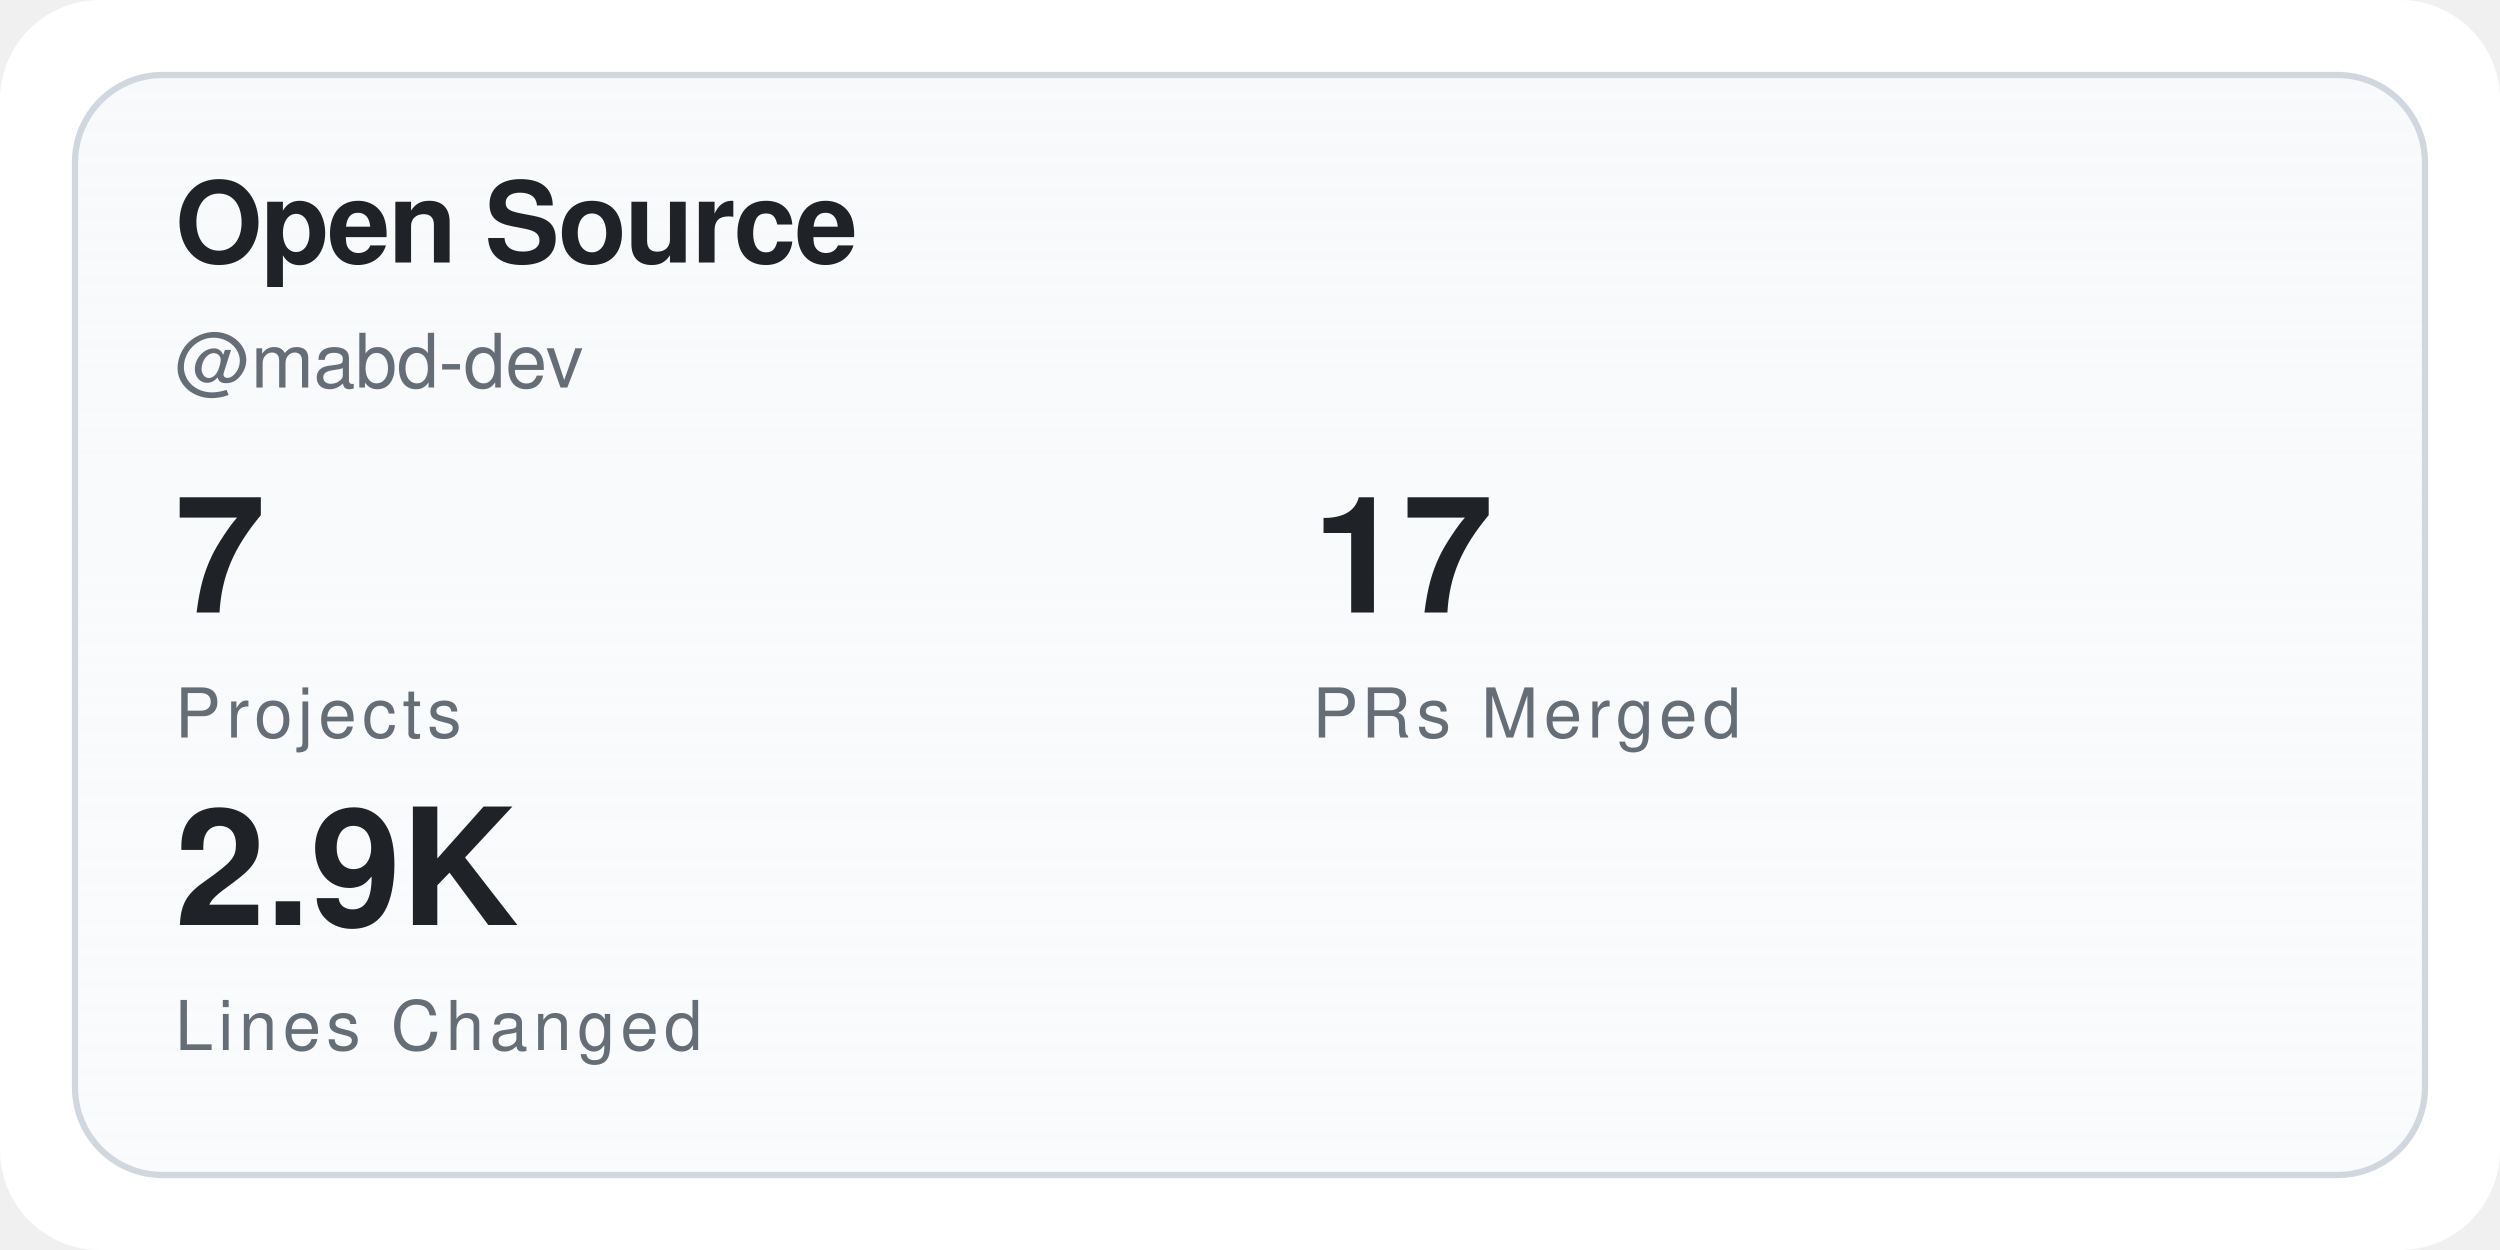
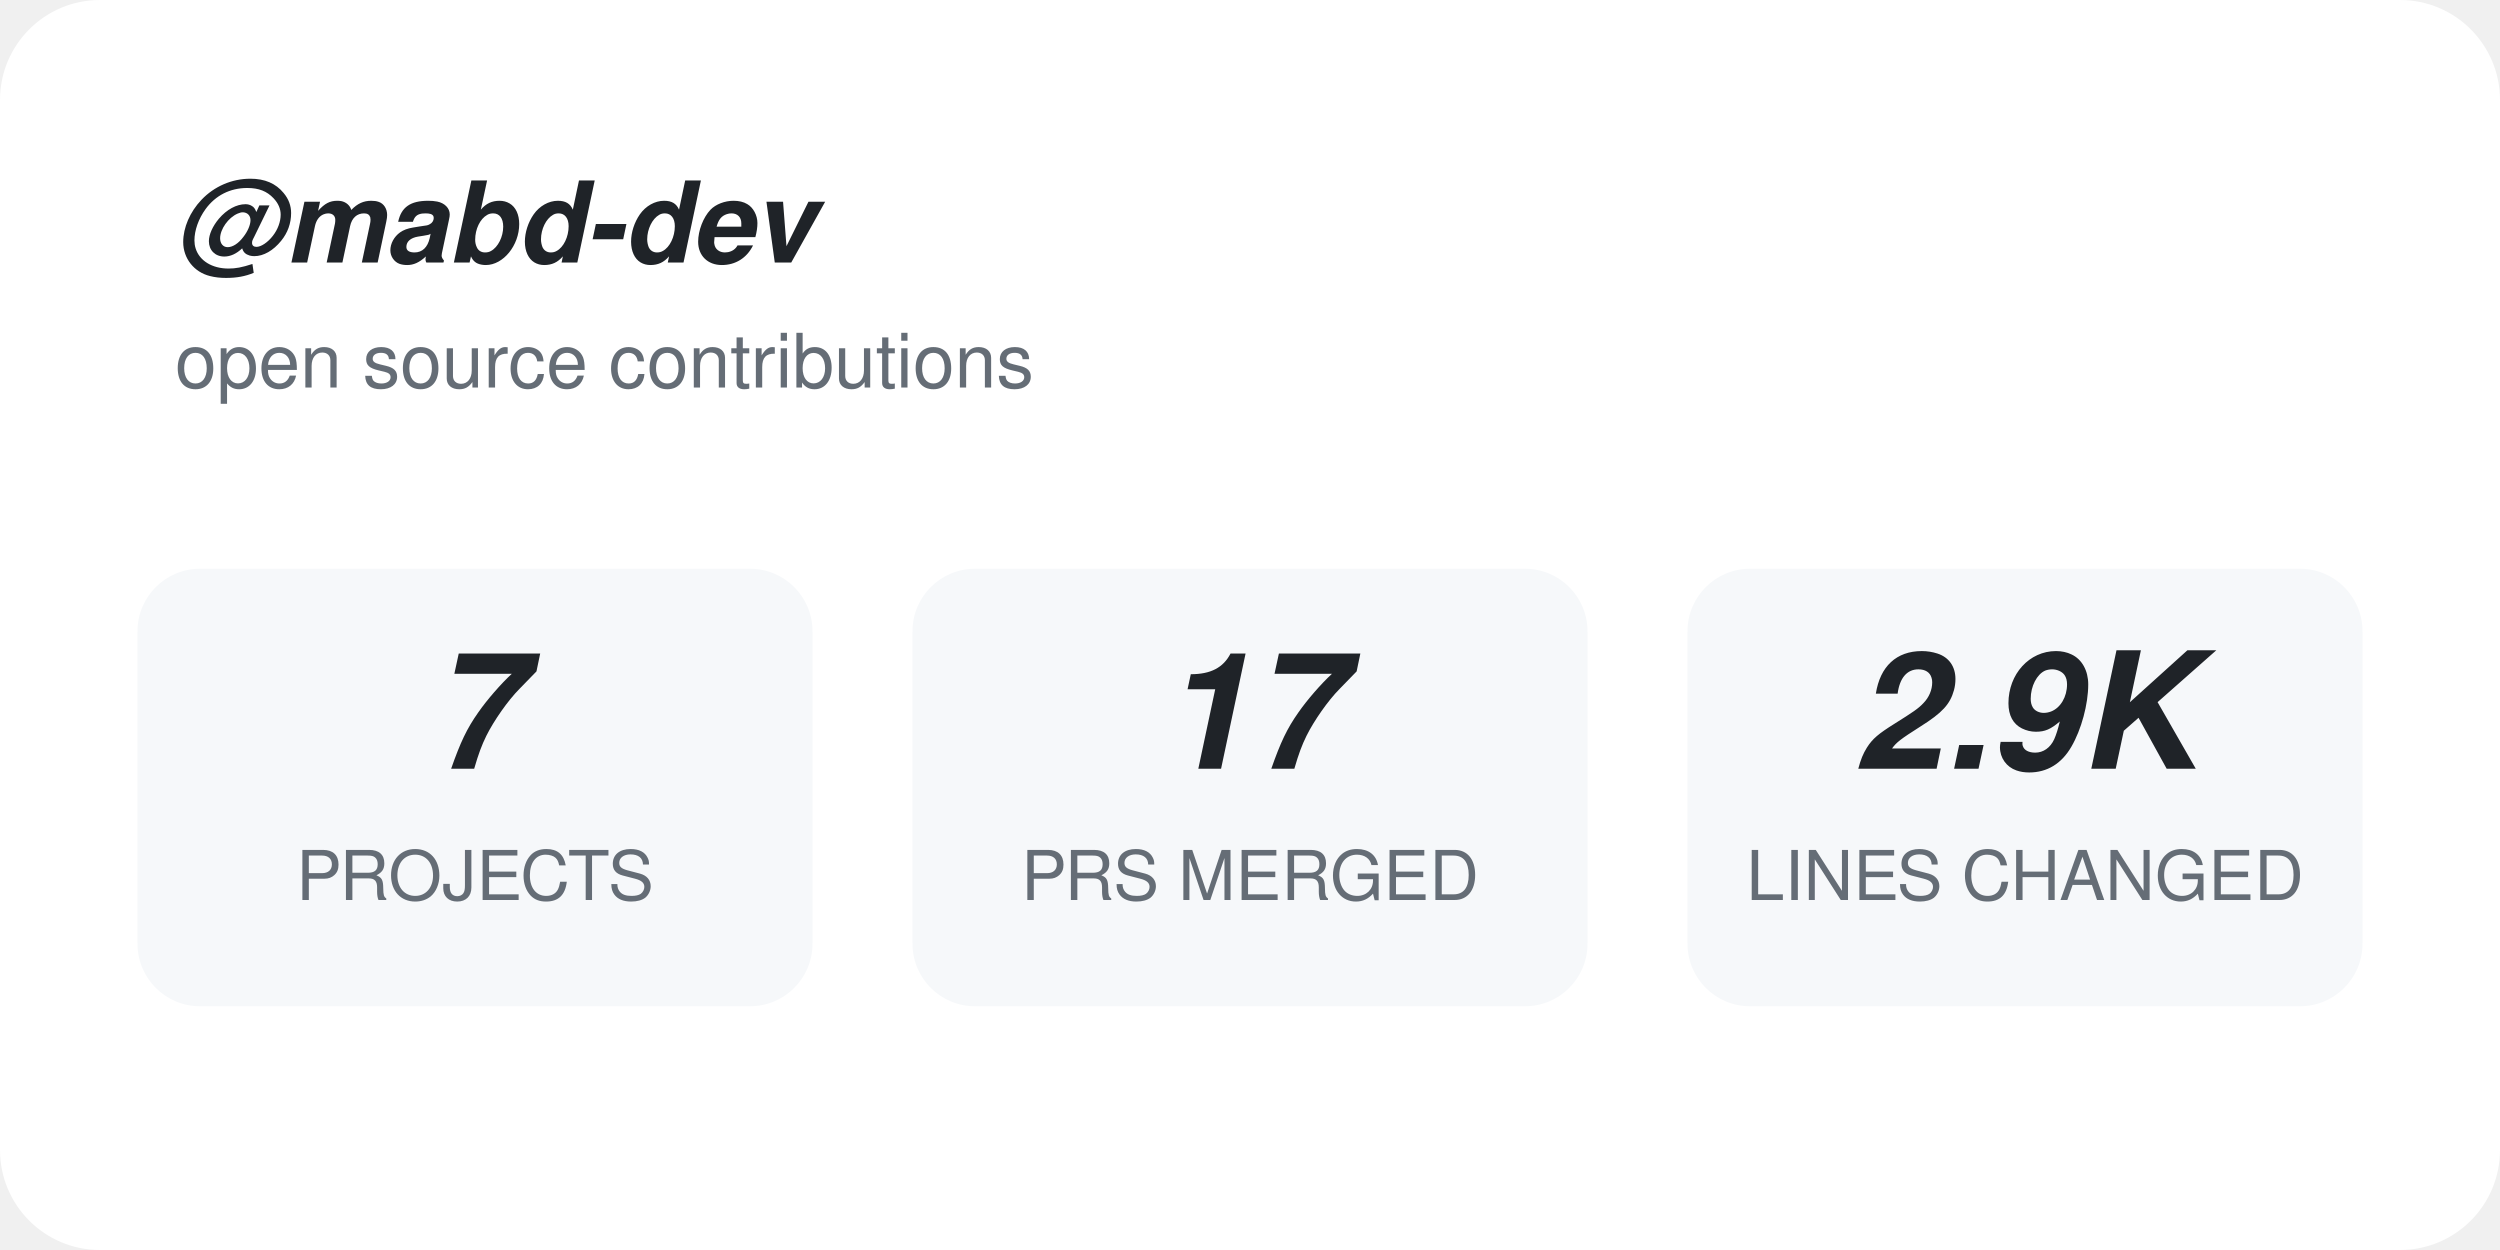
<svg xmlns="http://www.w3.org/2000/svg" width="400" height="200" viewBox="0 0 400 200" role="img" aria-label="Open Source Contribution Summary">
  <defs>
    <style>
      text {
        font-family: system-ui, -apple-system, BlinkMacSystemFont,
                     "Segoe UI", Helvetica, Arial, sans-serif;
      }
- 
      .bg {
        fill: #ffffff;
      }
- 
      .card {
-         fill: url(#cardGradient);
-         stroke: #d0d7de;
-         stroke-width: 1;
-         rx: 14;
+         fill: #f6f8fa;
      }
- 
-       .title {
+       .username {
        font-size: 18px;
-         font-weight: 800;
+         font-style: italic;
+         font-weight: 700;
        fill: #1f2328;
-         letter-spacing: -0.3px;
      }
- 
      .subtitle {
        font-size: 12px;
        fill: #656d76;
      }
- 
-       .label {
+       .stat-value {
+         font-size: 26px;
+         font-style: italic;
+         font-weight: 700;
+         fill: #1f2328;
+       }
+       .stat-label {
        font-size: 11px;
-         text-transform: uppercase;
-         letter-spacing: 0.08em;
        fill: #656d76;
      }
- 
-       .value {
-         font-size: 26px;
-         font-weight: 800;
-         fill: #1f2328;
-       }
    </style>
-     <linearGradient id="cardGradient" x1="0" y1="0" x2="0" y2="1">
-       <stop offset="0%" stop-color="#f6f8fa" stop-opacity="0.8" />
-       <stop offset="100%" stop-color="#f6f8fa" stop-opacity="0.6" />
-     </linearGradient>
  </defs>
-   <rect class="bg" x="0" y="0" width="400" height="200" rx="16" />
-   <rect class="card" x="12" y="12" width="376" height="176" />
-   <text class="title" x="28" y="42">Open Source</text>
-   <text class="subtitle" x="28" y="62">@mabd-dev</text>
-   <g transform="translate(28, 98)">
-     <text class="value">7</text>
-     <text class="label" y="20">Projects</text>
-   </g>
-   <g transform="translate(210, 98)">
-     <text class="value">17</text>
-     <text class="label" y="20">PRs Merged</text>
-   </g>
-   <g transform="translate(28, 148)">
-     <text class="value">2.9K</text>
-     <text class="label" y="20">Lines Changed</text>
-   </g>
+   <rect class="bg" width="400" height="200" rx="16" />
+   <text class="username" x="28" y="42">@mabd-dev</text>
+   <text class="subtitle" x="28" y="62">open source contributions</text>
+   <rect class="card" x="22" y="91" width="108" height="70" rx="10" />
+   <rect class="card" x="146" y="91" width="108" height="70" rx="10" />
+   <rect class="card" x="270" y="91" width="108" height="70" rx="10" />
+   <text class="stat-value" x="76" y="123" text-anchor="middle">7</text>
+   <text class="stat-label" x="76" y="144" text-anchor="middle">PROJECTS</text>
+   <text class="stat-value" x="200" y="123" text-anchor="middle">17</text>
+   <text class="stat-label" x="200" y="144" text-anchor="middle">PRS MERGED</text>
+   <text class="stat-value" x="324" y="123" text-anchor="middle">2.9K</text>
+   <text class="stat-label" x="324" y="144" text-anchor="middle">LINES CHANGED</text>
</svg>
